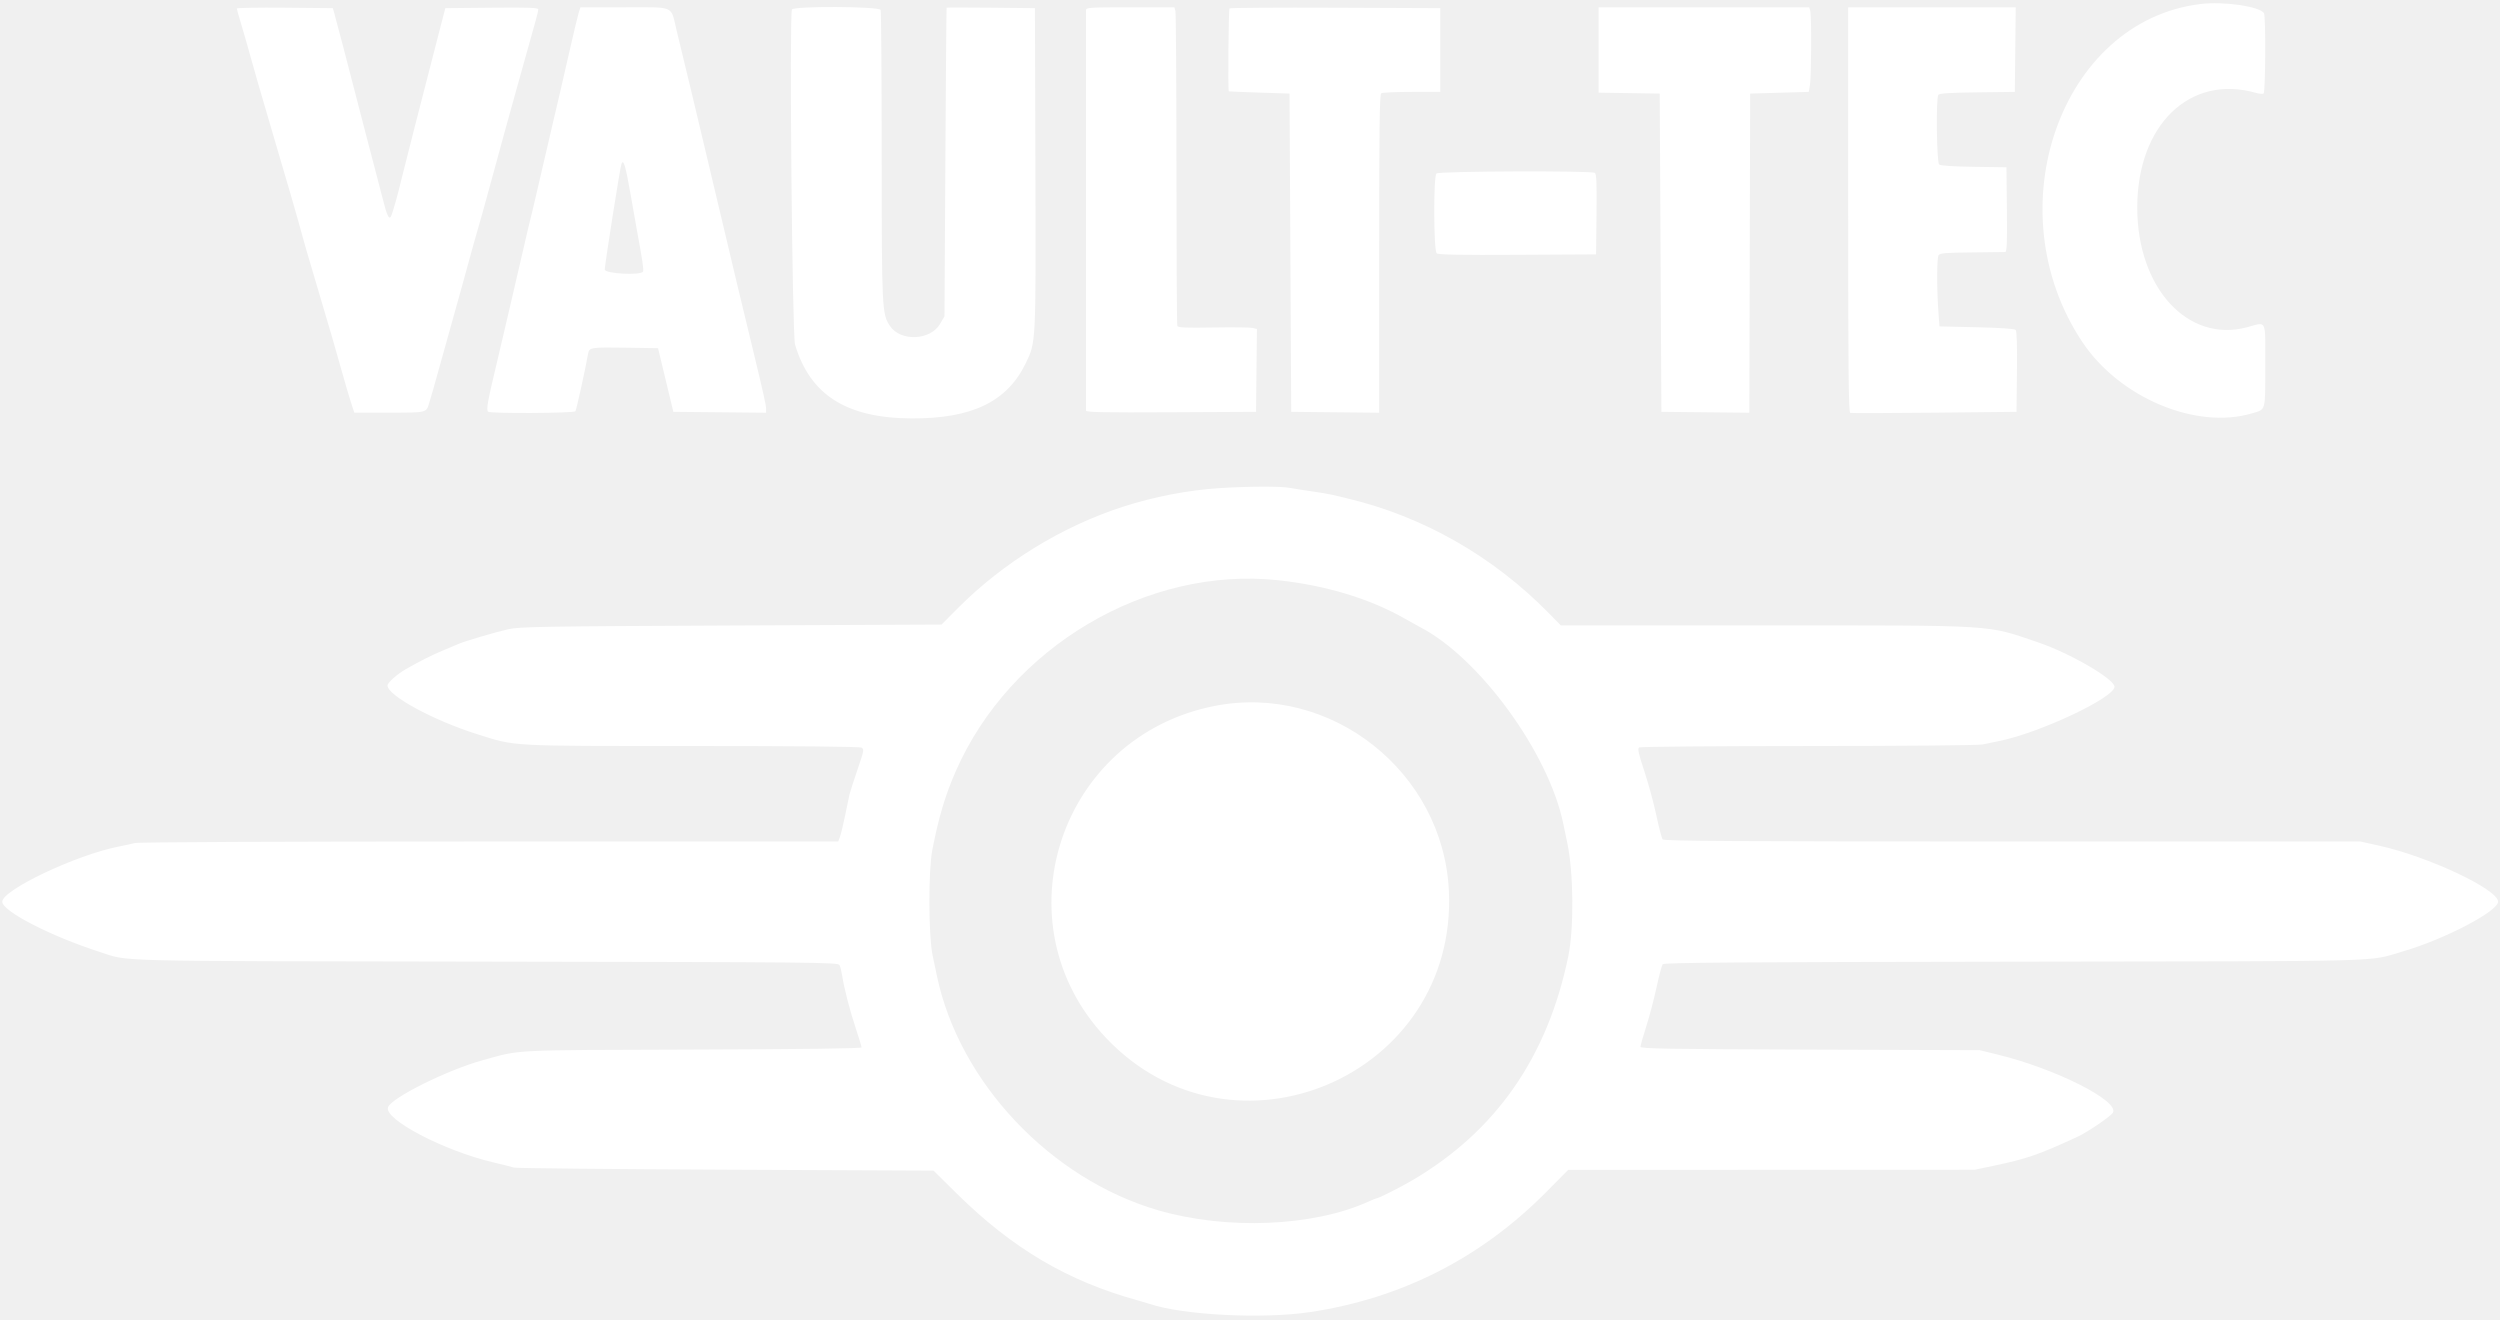
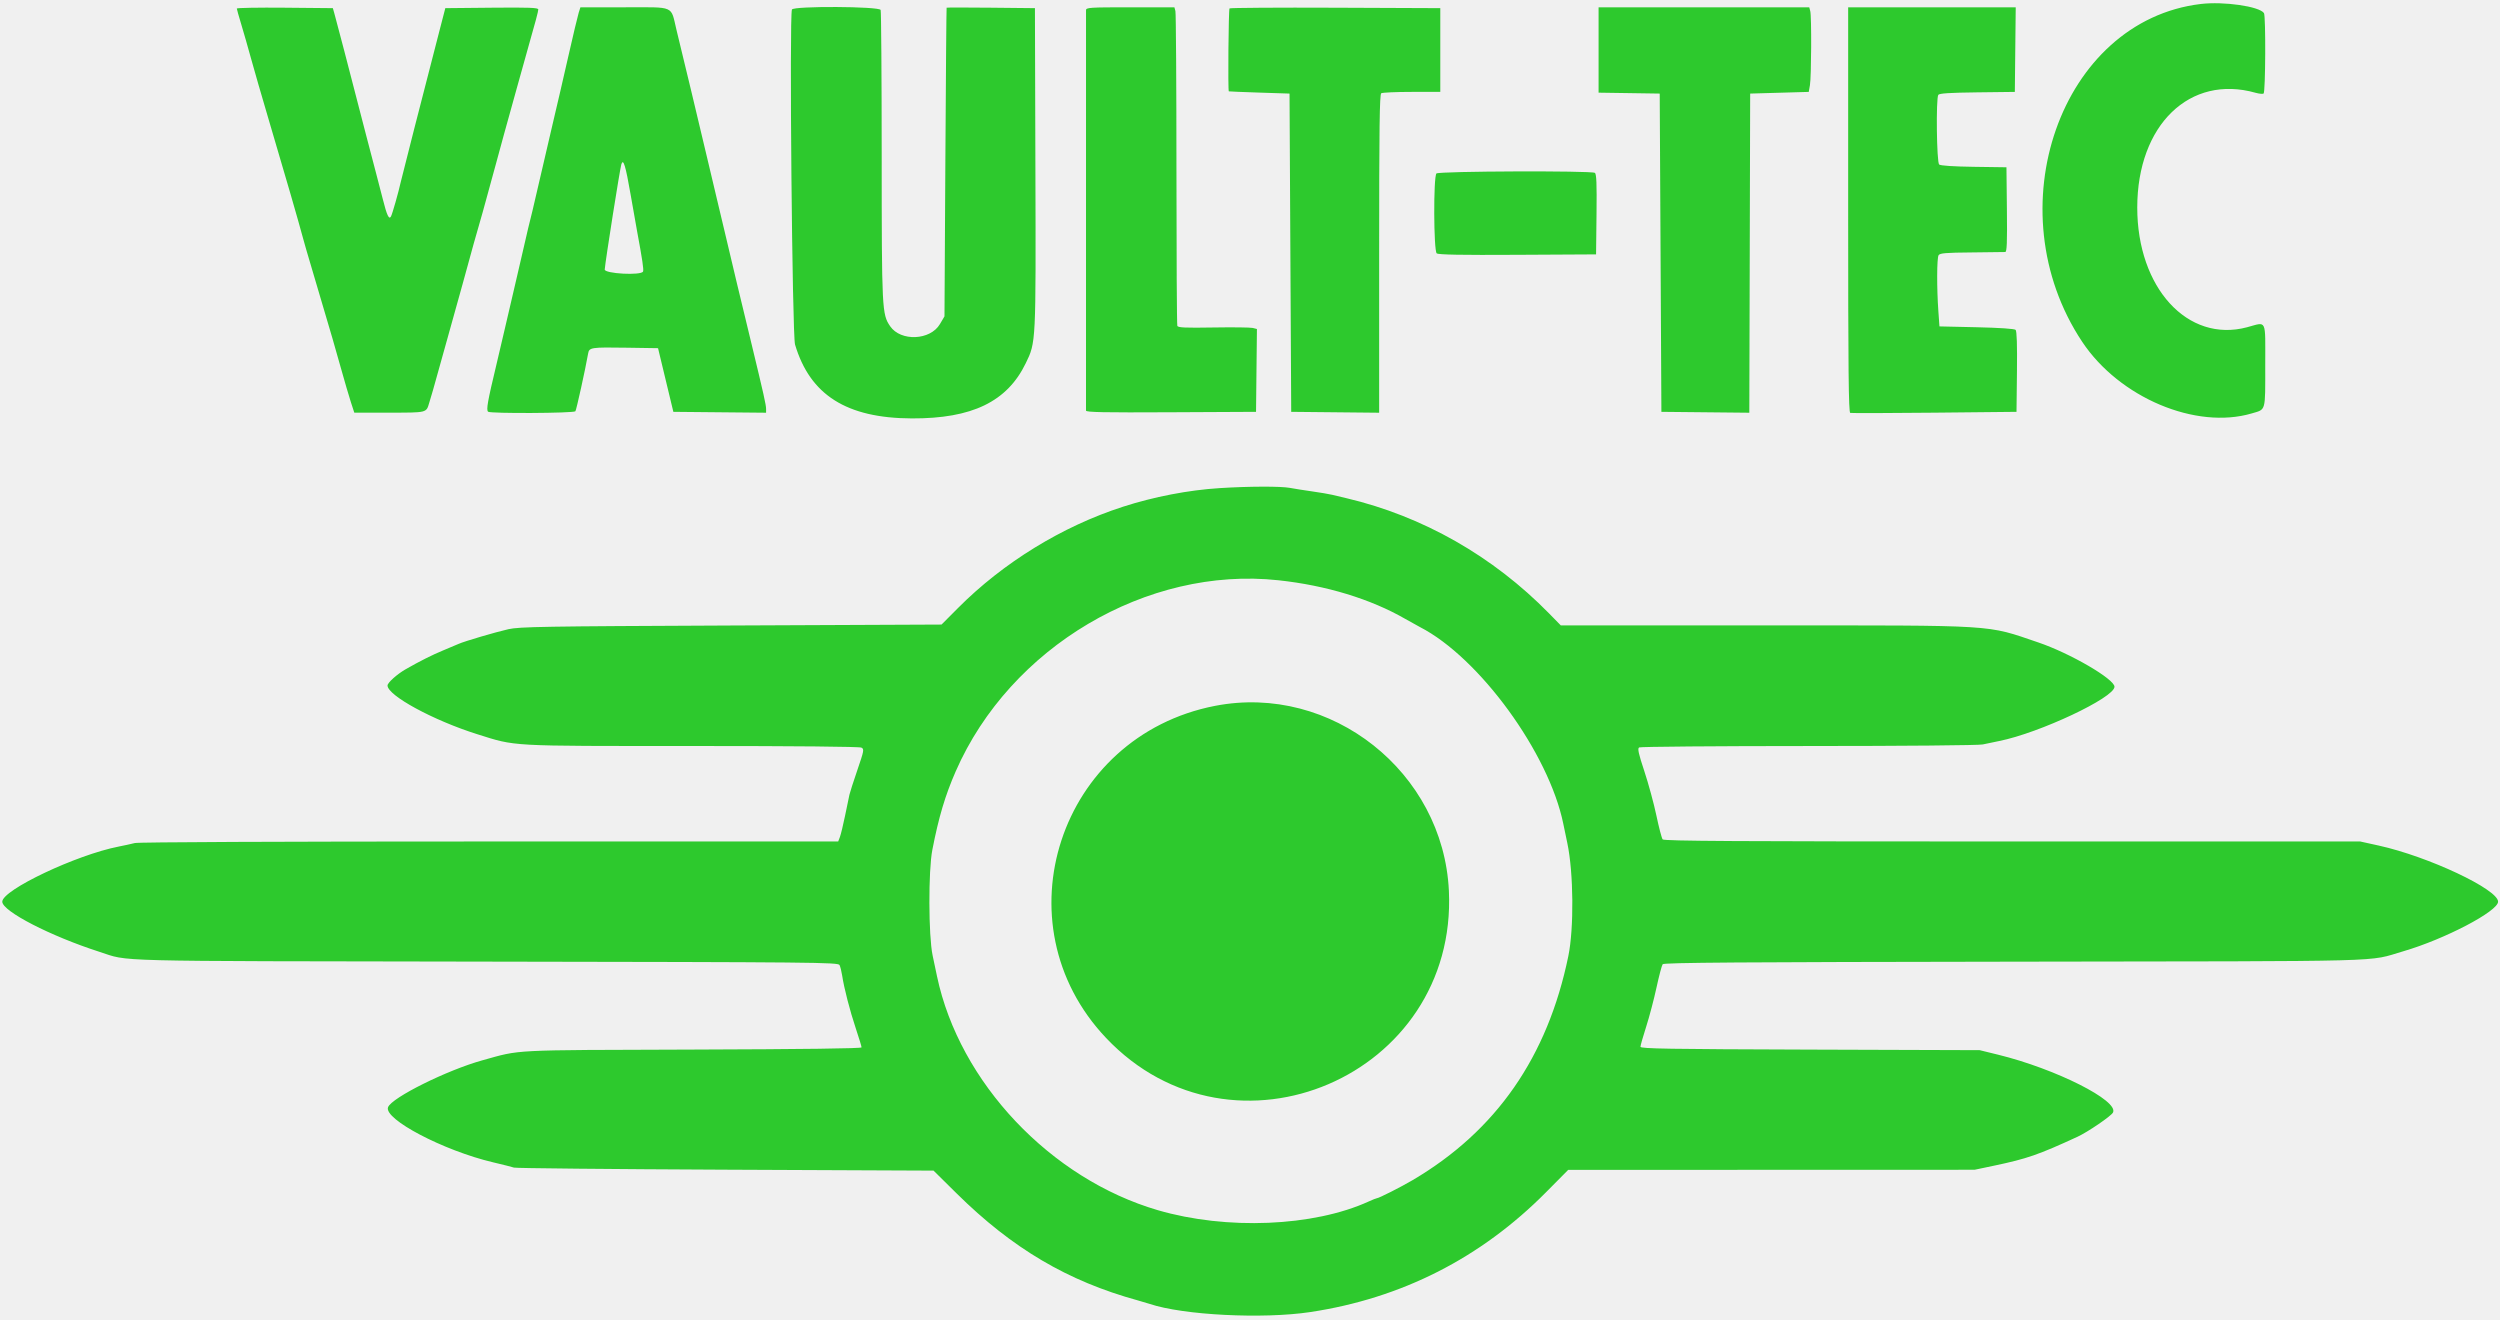
<svg xmlns="http://www.w3.org/2000/svg" width="398" height="210" viewBox="0 0 398 210" fill="none">
  <g clip-path="url(#clip0_147_15)">
-     <path fill-rule="evenodd" clip-rule="evenodd" d="M350.361 0.635C328.043 3.309 317.492 33.371 331.485 54.414C337.396 63.303 349.589 68.448 358.494 65.811C360.765 65.138 360.627 65.627 360.627 58.197C360.627 50.584 360.943 51.245 357.712 52.103C348.281 54.611 340.244 45.831 340.251 33.031C340.259 19.896 348.616 11.8 359.098 14.773C359.65 14.93 360.22 14.985 360.364 14.895C360.671 14.706 360.727 2.519 360.423 2.083C359.679 1.012 354.015 0.197 350.361 0.635ZM37.7 1.359C37.703 1.472 38.015 2.583 38.394 3.83C38.773 5.077 39.478 7.537 39.96 9.297C40.442 11.057 41.689 15.377 42.732 18.898C45.476 28.157 47.506 35.169 48.253 37.964C48.469 38.77 48.989 40.571 49.41 41.964C49.83 43.358 50.733 46.417 51.418 48.764C52.103 51.111 52.776 53.391 52.914 53.831C53.051 54.27 53.65 56.37 54.242 58.498C54.836 60.623 55.564 63.114 55.862 64.031L56.404 65.698L61.916 65.694C68.076 65.689 67.849 65.745 68.341 64.097C68.538 63.438 68.806 62.538 68.936 62.097C69.067 61.657 70.072 58.057 71.171 54.097C72.269 50.138 73.39 46.117 73.662 45.163C73.933 44.211 74.428 42.41 74.761 41.163C75.094 39.917 75.717 37.697 76.145 36.23C76.573 34.764 77.162 32.663 77.453 31.564C77.745 30.463 78.09 29.203 78.219 28.764C78.35 28.323 78.695 27.064 78.987 25.963C79.278 24.863 79.835 22.823 80.222 21.43C80.609 20.038 81.525 16.738 82.257 14.098C82.99 11.457 83.76 8.697 83.971 7.963C85.246 3.494 85.695 1.813 85.695 1.504C85.695 1.224 84.25 1.169 78.294 1.226L70.894 1.298L69.893 5.163C67.316 15.12 64.006 28.055 63.82 28.898C63.439 30.619 62.459 34.074 62.241 34.464C61.931 35.017 61.589 34.286 60.938 31.686C60.645 30.52 60.163 28.663 59.868 27.564C59.572 26.463 58.849 23.703 58.262 21.43C55.282 9.89 53.564 3.305 53.218 2.098L52.989 1.298L45.342 1.226C41.135 1.188 37.697 1.248 37.7 1.359ZM92.127 2.03C91.976 2.507 91.24 5.598 90.493 8.898C89.746 12.197 88.662 16.878 88.085 19.297C87.508 21.718 86.629 25.497 86.131 27.698C85.634 29.898 85.02 32.538 84.766 33.563C84.513 34.59 84.203 35.85 84.077 36.364C83.951 36.877 83.535 38.678 83.153 40.364C82.77 42.05 82.116 44.87 81.699 46.63C81.282 48.391 80.68 50.971 80.362 52.364C80.044 53.758 79.436 56.344 79.013 58.114C77.629 63.889 77.39 65.234 77.701 65.544C78.016 65.859 91.289 65.791 91.602 65.475C91.748 65.326 93.199 58.749 93.627 56.294C93.8 55.306 94.058 55.267 99.827 55.355L104.761 55.431L105.113 56.898C105.306 57.703 105.855 59.983 106.331 61.964L107.198 65.564L114.579 65.635L121.961 65.706V65.102C121.961 64.469 121.597 62.84 119.68 54.898C119.043 52.258 117.986 47.877 117.331 45.163C116.677 42.45 115.823 38.85 115.435 37.163C115.046 35.477 114.447 32.958 114.103 31.564C113.759 30.171 113.09 27.351 112.617 25.297C112.143 23.244 111.001 18.444 110.079 14.63C109.157 10.818 108.086 6.38 107.699 4.772C106.744 0.801 107.577 1.163 99.415 1.163H92.403L92.127 2.03ZM126.076 1.516C125.65 2.623 126.121 53.337 126.57 54.852C128.956 62.886 134.779 66.57 145.161 66.612C154.753 66.65 160.333 63.949 163.297 57.831C164.935 54.452 164.918 54.781 164.836 26.764L164.761 1.298L157.761 1.226C153.911 1.187 150.734 1.187 150.701 1.226C150.668 1.266 150.578 12.338 150.501 25.831L150.361 50.364L149.638 51.593C148.109 54.194 143.394 54.398 141.711 51.935C140.406 50.028 140.372 49.346 140.366 24.852C140.363 12.287 140.288 1.817 140.199 1.585C139.977 1.006 126.297 0.939 126.076 1.516ZM172.894 1.631C172.891 17.107 172.889 65.129 172.891 65.367C172.893 65.632 175.691 65.688 186.427 65.632L199.961 65.564L200.032 58.971L200.103 52.377L199.439 52.209C199.074 52.118 196.253 52.086 193.171 52.136C188.684 52.212 187.539 52.16 187.43 51.876C187.355 51.681 187.292 40.461 187.29 26.942C187.288 13.425 187.214 2.094 187.126 1.764L186.965 1.163H179.93C173.407 1.163 172.894 1.198 172.894 1.631ZM195.74 1.339C195.579 1.502 195.468 14.434 195.627 14.543C195.664 14.566 197.854 14.656 200.494 14.742L205.294 14.898L205.427 40.23L205.561 65.564L212.561 65.635L219.561 65.707V40.383C219.561 20.419 219.631 15.017 219.894 14.847C220.077 14.727 222.267 14.63 224.761 14.63H229.294V7.963V1.298L212.607 1.228C203.429 1.19 195.839 1.24 195.74 1.339ZM254.494 7.957V14.752L259.361 14.825L264.227 14.898L264.361 40.23L264.494 65.564L271.493 65.635L278.491 65.707L278.559 40.301L278.627 14.898L283.29 14.764L287.952 14.63L288.141 13.563C288.373 12.255 288.415 2.594 288.193 1.764L288.032 1.163H271.263H254.494V7.957ZM294.227 33.401C294.227 58.964 294.296 65.659 294.561 65.736C294.744 65.787 300.774 65.77 307.961 65.698L321.027 65.564L321.099 59.182C321.147 54.925 321.076 52.706 320.886 52.516C320.71 52.339 318.348 52.179 314.681 52.097L308.761 51.964L308.589 49.563C308.324 45.855 308.341 41.075 308.622 40.63C308.83 40.3 309.754 40.222 313.884 40.188C316.64 40.164 319.046 40.135 319.232 40.121C319.497 40.102 319.555 38.65 319.499 33.364L319.427 26.631L314.248 26.558C310.977 26.512 308.937 26.378 308.714 26.192C308.317 25.863 308.192 15.71 308.577 15.102C308.73 14.863 310.391 14.755 314.773 14.703L320.761 14.63L320.832 7.897L320.903 1.163H307.565H294.227V33.401ZM100.399 31.003C100.822 33.438 101.28 36.031 101.416 36.764C102.267 41.347 102.498 42.903 102.376 43.221C102.119 43.891 96.215 43.577 96.272 42.898C96.398 41.385 98.694 26.86 98.92 26.148C99.232 25.166 99.588 26.334 100.399 31.003ZM228.681 27.617C228.189 28.108 228.23 39.923 228.725 40.334C228.987 40.551 232.581 40.617 241.591 40.566L254.094 40.498L254.166 34.115C254.221 29.189 254.16 27.686 253.899 27.52C253.318 27.151 229.053 27.244 228.681 27.617ZM194.154 77.709C189.205 78.02 183.683 79.085 178.766 80.675C169.09 83.805 159.72 89.558 152.527 96.784L149.893 99.43L116.394 99.579C86.435 99.71 82.687 99.773 80.931 100.17C78.891 100.632 73.957 102.086 73.028 102.499C72.734 102.63 71.608 103.104 70.525 103.554C68.796 104.27 66.871 105.238 64.627 106.517C63.235 107.31 61.694 108.684 61.694 109.131C61.694 110.725 69.002 114.693 75.972 116.884C82.219 118.848 80.672 118.763 110.166 118.763C126.714 118.763 136.843 118.86 137.144 119.021C137.595 119.262 137.554 119.489 136.503 122.559C135.885 124.364 135.314 126.138 135.233 126.502C135.152 126.866 134.84 128.368 134.539 129.84C134.237 131.311 133.867 132.842 133.716 133.241L133.441 133.964H77.932C44.52 133.964 22.04 134.063 21.459 134.213C20.928 134.349 19.774 134.601 18.895 134.773C12.153 136.093 0.361 141.679 0.361 143.553C0.361 145.065 8.042 149.027 15.828 151.529C20.748 153.111 16.047 152.992 77.355 153.09C130.092 153.173 133.43 153.205 133.652 153.637C133.782 153.89 133.97 154.638 134.07 155.298C134.38 157.335 135.301 160.904 136.252 163.754C136.752 165.251 137.161 166.596 137.161 166.743C137.161 166.918 127.967 167.037 110.294 167.092C80.841 167.184 83.032 167.073 76.811 168.797C71.188 170.356 62.362 174.74 61.778 176.266C61.05 178.16 70.613 183.18 78.494 185.04C80.034 185.404 81.534 185.782 81.827 185.883C82.121 185.983 97.269 186.133 115.491 186.215L148.62 186.363L152.291 189.99C161.163 198.756 169.957 203.947 181.161 207.029C181.821 207.211 182.661 207.46 183.027 207.583C188.358 209.374 201.03 210.018 208.581 208.883C223.125 206.696 235.758 200.274 246.141 189.792L249.656 186.245L282.008 186.236L314.361 186.226L317.427 185.581C322.695 184.474 324.507 183.847 330.747 180.969C332.376 180.218 336.079 177.689 336.383 177.122C337.383 175.254 327.268 170.157 318.094 167.906L315.161 167.186L288.161 167.098C265.573 167.025 261.161 166.952 261.161 166.648C261.161 166.448 261.571 165.005 262.073 163.441C262.574 161.878 263.313 159.076 263.715 157.215C264.118 155.354 264.56 153.684 264.698 153.504C264.895 153.247 277.042 153.159 320.722 153.098C382.154 153.012 376.704 153.158 382.59 151.447C389.17 149.534 397.694 145.076 397.694 143.548C397.694 141.584 386.598 136.363 378.718 134.62L375.747 133.964H320.353C276.358 133.964 264.904 133.896 264.693 133.631C264.546 133.448 264.098 131.738 263.697 129.831C263.295 127.924 262.434 124.754 261.783 122.788C260.851 119.977 260.672 119.166 260.946 118.992C261.137 118.871 273.271 118.77 287.909 118.767C303.094 118.765 315.005 118.658 315.643 118.518C316.258 118.383 317.443 118.136 318.277 117.969C324.682 116.688 336.627 111.064 336.627 109.331C336.627 108.106 329.545 103.987 324.494 102.275C316.06 99.416 318.457 99.566 281.02 99.564L248.48 99.564L246.62 97.665C237.678 88.537 226.509 82.183 214.361 79.314C213.627 79.141 212.607 78.897 212.094 78.775C211.581 78.651 210.141 78.406 208.894 78.231C207.647 78.055 206.051 77.803 205.348 77.671C203.895 77.398 198.807 77.415 194.154 77.709ZM203.505 92.376C211.139 93.198 218.181 95.344 223.733 98.537C224.592 99.031 225.628 99.606 226.037 99.817C235.496 104.67 246.575 119.875 248.88 131.163C249 131.75 249.287 133.13 249.519 134.23C250.514 138.951 250.591 147.785 249.675 152.23C246.37 168.273 238.182 180.05 224.894 187.874C222.971 189.006 219.492 190.764 219.175 190.764C219.09 190.764 218.513 190.995 217.891 191.279C209.102 195.284 195.27 195.856 184.34 192.665C167.24 187.672 152.739 172.318 149.173 155.43C149.049 154.843 148.733 153.344 148.471 152.098C147.809 148.95 147.782 138.619 148.428 135.298C149.437 130.102 150.47 126.634 152.153 122.79C160.808 103.018 182.584 90.121 203.505 92.376ZM193.427 112.374C168.613 117.208 158.831 147.024 176.084 165.24C196.328 186.614 232.048 171.294 230.664 141.831C229.775 122.9 211.917 108.772 193.427 112.374Z" fill="white" />
+     <path fill-rule="evenodd" clip-rule="evenodd" d="M350.361 0.635C328.043 3.309 317.492 33.371 331.485 54.414C337.396 63.303 349.589 68.448 358.494 65.811C360.765 65.138 360.627 65.627 360.627 58.197C360.627 50.584 360.943 51.245 357.712 52.103C348.281 54.611 340.244 45.831 340.251 33.031C340.259 19.896 348.616 11.8 359.098 14.773C359.65 14.93 360.22 14.985 360.364 14.895C360.671 14.706 360.727 2.519 360.423 2.083C359.679 1.012 354.015 0.197 350.361 0.635ZM37.7 1.359C37.703 1.472 38.015 2.583 38.394 3.83C38.773 5.077 39.478 7.537 39.96 9.297C40.442 11.057 41.689 15.377 42.732 18.898C45.476 28.157 47.506 35.169 48.253 37.964C48.469 38.77 48.989 40.571 49.41 41.964C49.83 43.358 50.733 46.417 51.418 48.764C52.103 51.111 52.776 53.391 52.914 53.831C53.051 54.27 53.65 56.37 54.242 58.498C54.836 60.623 55.564 63.114 55.862 64.031L56.404 65.698L61.916 65.694C68.076 65.689 67.849 65.745 68.341 64.097C68.538 63.438 68.806 62.538 68.936 62.097C69.067 61.657 70.072 58.057 71.171 54.097C72.269 50.138 73.39 46.117 73.662 45.163C73.933 44.211 74.428 42.41 74.761 41.163C75.094 39.917 75.717 37.697 76.145 36.23C76.573 34.764 77.162 32.663 77.453 31.564C77.745 30.463 78.09 29.203 78.219 28.764C78.35 28.323 78.695 27.064 78.987 25.963C79.278 24.863 79.835 22.823 80.222 21.43C80.609 20.038 81.525 16.738 82.257 14.098C82.99 11.457 83.76 8.697 83.971 7.963C85.246 3.494 85.695 1.813 85.695 1.504C85.695 1.224 84.25 1.169 78.294 1.226L70.894 1.298L69.893 5.163C67.316 15.12 64.006 28.055 63.82 28.898C63.439 30.619 62.459 34.074 62.241 34.464C61.931 35.017 61.589 34.286 60.938 31.686C60.645 30.52 60.163 28.663 59.868 27.564C59.572 26.463 58.849 23.703 58.262 21.43C55.282 9.89 53.564 3.305 53.218 2.098L52.989 1.298L45.342 1.226C41.135 1.188 37.697 1.248 37.7 1.359ZM92.127 2.03C91.976 2.507 91.24 5.598 90.493 8.898C89.746 12.197 88.662 16.878 88.085 19.297C87.508 21.718 86.629 25.497 86.131 27.698C85.634 29.898 85.02 32.538 84.766 33.563C84.513 34.59 84.203 35.85 84.077 36.364C83.951 36.877 83.535 38.678 83.153 40.364C82.77 42.05 82.116 44.87 81.699 46.63C81.282 48.391 80.68 50.971 80.362 52.364C80.044 53.758 79.436 56.344 79.013 58.114C77.629 63.889 77.39 65.234 77.701 65.544C78.016 65.859 91.289 65.791 91.602 65.475C91.748 65.326 93.199 58.749 93.627 56.294C93.8 55.306 94.058 55.267 99.827 55.355L104.761 55.431L105.113 56.898C105.306 57.703 105.855 59.983 106.331 61.964L107.198 65.564L114.579 65.635L121.961 65.706V65.102C121.961 64.469 121.597 62.84 119.68 54.898C119.043 52.258 117.986 47.877 117.331 45.163C116.677 42.45 115.823 38.85 115.435 37.163C115.046 35.477 114.447 32.958 114.103 31.564C113.759 30.171 113.09 27.351 112.617 25.297C112.143 23.244 111.001 18.444 110.079 14.63C109.157 10.818 108.086 6.38 107.699 4.772C106.744 0.801 107.577 1.163 99.415 1.163H92.403L92.127 2.03ZM126.076 1.516C125.65 2.623 126.121 53.337 126.57 54.852C128.956 62.886 134.779 66.57 145.161 66.612C154.753 66.65 160.333 63.949 163.297 57.831C164.935 54.452 164.918 54.781 164.836 26.764L164.761 1.298L157.761 1.226C153.911 1.187 150.734 1.187 150.701 1.226C150.668 1.266 150.578 12.338 150.501 25.831L150.361 50.364L149.638 51.593C148.109 54.194 143.394 54.398 141.711 51.935C140.406 50.028 140.372 49.346 140.366 24.852C140.363 12.287 140.288 1.817 140.199 1.585C139.977 1.006 126.297 0.939 126.076 1.516ZM172.894 1.631C172.891 17.107 172.889 65.129 172.891 65.367C172.893 65.632 175.691 65.688 186.427 65.632L199.961 65.564L200.032 58.971L200.103 52.377L199.439 52.209C199.074 52.118 196.253 52.086 193.171 52.136C188.684 52.212 187.539 52.16 187.43 51.876C187.355 51.681 187.292 40.461 187.29 26.942C187.288 13.425 187.214 2.094 187.126 1.764L186.965 1.163H179.93C173.407 1.163 172.894 1.198 172.894 1.631ZM195.74 1.339C195.579 1.502 195.468 14.434 195.627 14.543C195.664 14.566 197.854 14.656 200.494 14.742L205.294 14.898L205.427 40.23L205.561 65.564L212.561 65.635L219.561 65.707V40.383C219.561 20.419 219.631 15.017 219.894 14.847C220.077 14.727 222.267 14.63 224.761 14.63H229.294V7.963V1.298L212.607 1.228C203.429 1.19 195.839 1.24 195.74 1.339ZM254.494 7.957V14.752L259.361 14.825L264.227 14.898L264.361 40.23L264.494 65.564L271.493 65.635L278.491 65.707L278.559 40.301L278.627 14.898L283.29 14.764L287.952 14.63L288.141 13.563C288.373 12.255 288.415 2.594 288.193 1.764L288.032 1.163H271.263H254.494V7.957ZM294.227 33.401C294.227 58.964 294.296 65.659 294.561 65.736C294.744 65.787 300.774 65.77 307.961 65.698L321.027 65.564L321.099 59.182C321.147 54.925 321.076 52.706 320.886 52.516C320.71 52.339 318.348 52.179 314.681 52.097L308.761 51.964L308.589 49.563C308.324 45.855 308.341 41.075 308.622 40.63C308.83 40.3 309.754 40.222 313.884 40.188C316.64 40.164 319.046 40.135 319.232 40.121C319.497 40.102 319.555 38.65 319.499 33.364L319.427 26.631L314.248 26.558C310.977 26.512 308.937 26.378 308.714 26.192C308.317 25.863 308.192 15.71 308.577 15.102C308.73 14.863 310.391 14.755 314.773 14.703L320.761 14.63L320.832 7.897L320.903 1.163H307.565H294.227V33.401ZM100.399 31.003C100.822 33.438 101.28 36.031 101.416 36.764C102.267 41.347 102.498 42.903 102.376 43.221C102.119 43.891 96.215 43.577 96.272 42.898C96.398 41.385 98.694 26.86 98.92 26.148C99.232 25.166 99.588 26.334 100.399 31.003ZM228.681 27.617C228.189 28.108 228.23 39.923 228.725 40.334C228.987 40.551 232.581 40.617 241.591 40.566L254.094 40.498L254.166 34.115C254.221 29.189 254.16 27.686 253.899 27.52C253.318 27.151 229.053 27.244 228.681 27.617ZM194.154 77.709C189.205 78.02 183.683 79.085 178.766 80.675C169.09 83.805 159.72 89.558 152.527 96.784L149.893 99.43L116.394 99.579C86.435 99.71 82.687 99.773 80.931 100.17C78.891 100.632 73.957 102.086 73.028 102.499C72.734 102.63 71.608 103.104 70.525 103.554C68.796 104.27 66.871 105.238 64.627 106.517C63.235 107.31 61.694 108.684 61.694 109.131C61.694 110.725 69.002 114.693 75.972 116.884C82.219 118.848 80.672 118.763 110.166 118.763C126.714 118.763 136.843 118.86 137.144 119.021C137.595 119.262 137.554 119.489 136.503 122.559C135.885 124.364 135.314 126.138 135.233 126.502C135.152 126.866 134.84 128.368 134.539 129.84C134.237 131.311 133.867 132.842 133.716 133.241L133.441 133.964H77.932C44.52 133.964 22.04 134.063 21.459 134.213C20.928 134.349 19.774 134.601 18.895 134.773C12.153 136.093 0.361 141.679 0.361 143.553C0.361 145.065 8.042 149.027 15.828 151.529C20.748 153.111 16.047 152.992 77.355 153.09C130.092 153.173 133.43 153.205 133.652 153.637C133.782 153.89 133.97 154.638 134.07 155.298C134.38 157.335 135.301 160.904 136.252 163.754C136.752 165.251 137.161 166.596 137.161 166.743C137.161 166.918 127.967 167.037 110.294 167.092C80.841 167.184 83.032 167.073 76.811 168.797C71.188 170.356 62.362 174.74 61.778 176.266C61.05 178.16 70.613 183.18 78.494 185.04C80.034 185.404 81.534 185.782 81.827 185.883C82.121 185.983 97.269 186.133 115.491 186.215L148.62 186.363L152.291 189.99C161.163 198.756 169.957 203.947 181.161 207.029C181.821 207.211 182.661 207.46 183.027 207.583C188.358 209.374 201.03 210.018 208.581 208.883C223.125 206.696 235.758 200.274 246.141 189.792L249.656 186.245L282.008 186.236L314.361 186.226L317.427 185.581C322.695 184.474 324.507 183.847 330.747 180.969C332.376 180.218 336.079 177.689 336.383 177.122C337.383 175.254 327.268 170.157 318.094 167.906L315.161 167.186L288.161 167.098C265.573 167.025 261.161 166.952 261.161 166.648C261.161 166.448 261.571 165.005 262.073 163.441C262.574 161.878 263.313 159.076 263.715 157.215C264.118 155.354 264.56 153.684 264.698 153.504C264.895 153.247 277.042 153.159 320.722 153.098C382.154 153.012 376.704 153.158 382.59 151.447C389.17 149.534 397.694 145.076 397.694 143.548C397.694 141.584 386.598 136.363 378.718 134.62L375.747 133.964H320.353C276.358 133.964 264.904 133.896 264.693 133.631C264.546 133.448 264.098 131.738 263.697 129.831C263.295 127.924 262.434 124.754 261.783 122.788C260.851 119.977 260.672 119.166 260.946 118.992C261.137 118.871 273.271 118.77 287.909 118.767C303.094 118.765 315.005 118.658 315.643 118.518C316.258 118.383 317.443 118.136 318.277 117.969C324.682 116.688 336.627 111.064 336.627 109.331C336.627 108.106 329.545 103.987 324.494 102.275C316.06 99.416 318.457 99.566 281.02 99.564L248.48 99.564L246.62 97.665C237.678 88.537 226.509 82.183 214.361 79.314C213.627 79.141 212.607 78.897 212.094 78.775C211.581 78.651 210.141 78.406 208.894 78.231C207.647 78.055 206.051 77.803 205.348 77.671C203.895 77.398 198.807 77.415 194.154 77.709ZM203.505 92.376C211.139 93.198 218.181 95.344 223.733 98.537C224.592 99.031 225.628 99.606 226.037 99.817C235.496 104.67 246.575 119.875 248.88 131.163C249 131.75 249.287 133.13 249.519 134.23C250.514 138.951 250.591 147.785 249.675 152.23C246.37 168.273 238.182 180.05 224.894 187.874C222.971 189.006 219.492 190.764 219.175 190.764C219.09 190.764 218.513 190.995 217.891 191.279C209.102 195.284 195.27 195.856 184.34 192.665C167.24 187.672 152.739 172.318 149.173 155.43C149.049 154.843 148.733 153.344 148.471 152.098C147.809 148.95 147.782 138.619 148.428 135.298C149.437 130.102 150.47 126.634 152.153 122.79C160.808 103.018 182.584 90.121 203.505 92.376ZM193.427 112.374C168.613 117.208 158.831 147.024 176.084 165.24C196.328 186.614 232.048 171.294 230.664 141.831C229.775 122.9 211.917 108.772 193.427 112.374Z" fill="#2dc92d" />
  </g>
  <defs>
    <clipPath id="clip0_147_15">
-       <rect width="397.333" height="208.933" fill="white" transform="translate(0.36145 0.514603)" />
+       <rect width="397.333" height="208.933" fill="#2dc92d" transform="translate(0.36145 0.514603)" />
    </clipPath>
  </defs>
</svg>
